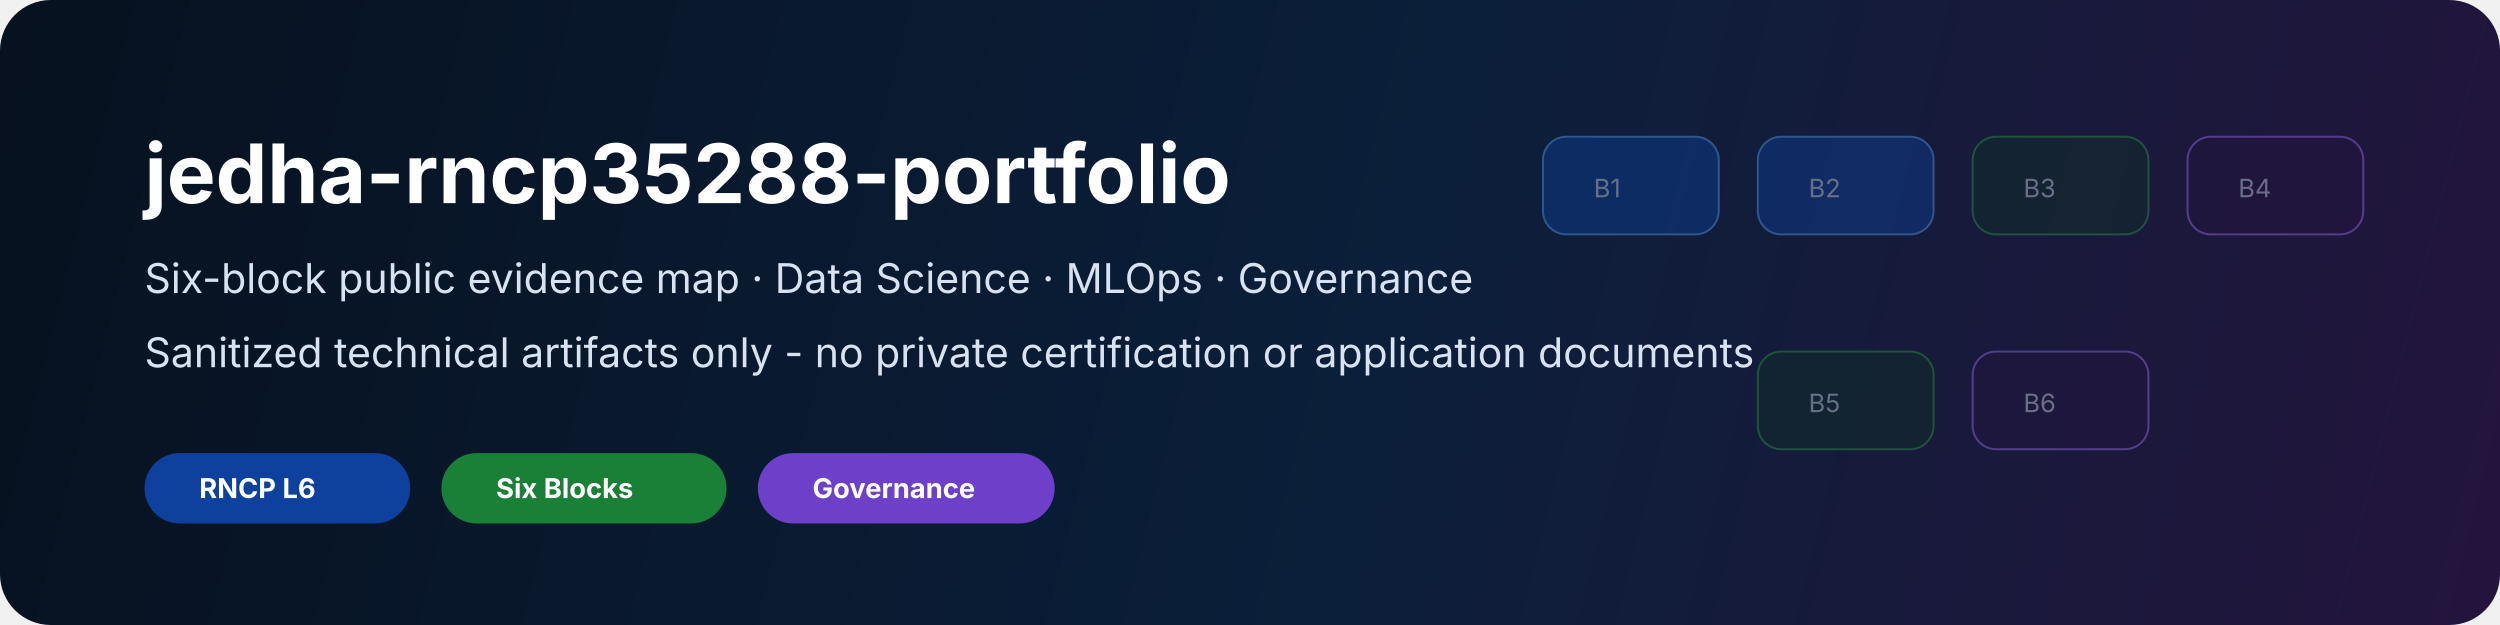
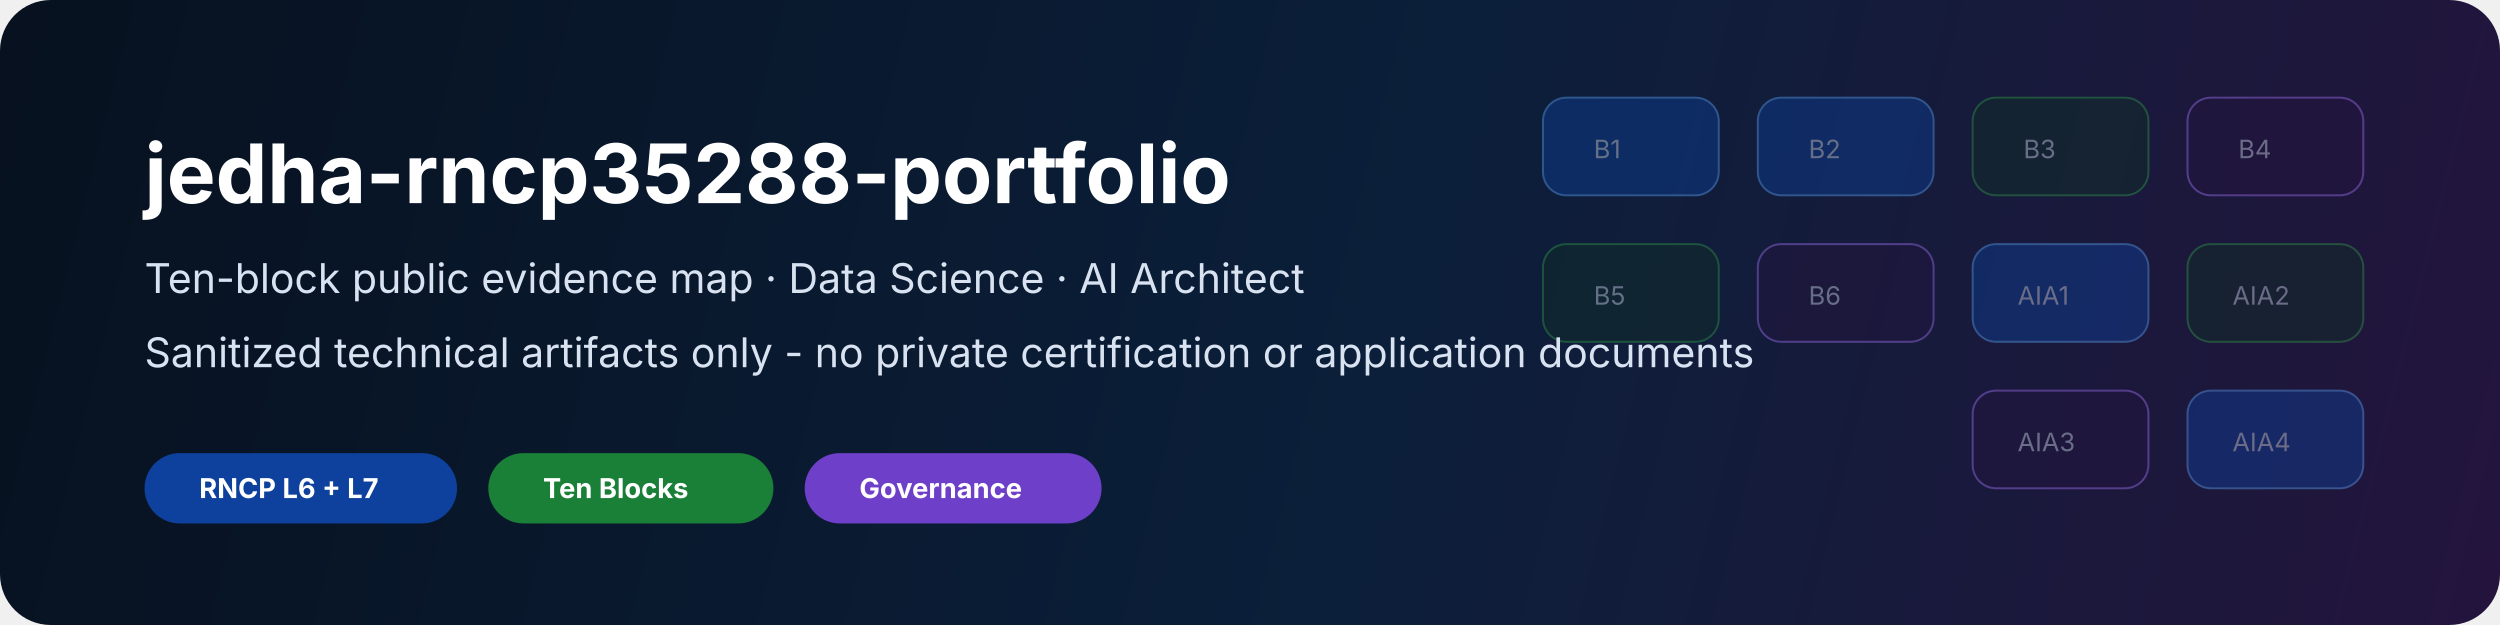
<svg xmlns="http://www.w3.org/2000/svg" width="1280" height="320" viewBox="0 0 1280 320" fill="none" role="img" aria-label="Jedha certification portfolio banner">
  <defs>
    <linearGradient id="bg" x1="0" y1="0" x2="1280" y2="320" gradientUnits="userSpaceOnUse">
      <stop offset="0" stop-color="#07111F" />
      <stop offset="0.55" stop-color="#0B1F3A" />
      <stop offset="1" stop-color="#24143D" />
    </linearGradient>
    <style>
      .title{font-family:Inter,Segoe UI,Arial,sans-serif;font-size:42px;font-weight:750;fill:#fff}
      .sub{font-family:Inter,Segoe UI,Arial,sans-serif;font-size:21px;fill:#D8E2F0}
      .chip{font-family:Inter,Segoe UI,Arial,sans-serif;font-size:14px;font-weight:650;fill:#fff}
      .node{font-family:Inter,Segoe UI,Arial,sans-serif;font-size:13px;fill:#D8E2F0}
    </style>
  </defs>
  <rect width="1280" height="320" rx="26" fill="url(#bg)" />
  <g opacity=".42">
-     <rect x="790" y="70" width="90" height="50" rx="12" fill="#0D419D" stroke="#58A6FF" />
-     <text x="816" y="101" class="node">B1</text>
-     <rect x="900" y="70" width="90" height="50" rx="12" fill="#0D419D" stroke="#58A6FF" />
-     <text x="926" y="101" class="node">B2</text>
-     <rect x="1010" y="70" width="90" height="50" rx="12" fill="#0F2F24" stroke="#2EA043" />
-     <text x="1036" y="101" class="node">B3</text>
-     <rect x="1120" y="70" width="90" height="50" rx="12" fill="#24143D" stroke="#A371F7" />
-     <text x="1146" y="101" class="node">B4</text>
-     <rect x="900" y="180" width="90" height="50" rx="12" fill="#0F2F24" stroke="#2EA043" />
-     <text x="926" y="211" class="node">B5</text>
-     <rect x="1010" y="180" width="90" height="50" rx="12" fill="#24143D" stroke="#A371F7" />
-     <text x="1036" y="211" class="node">B6</text>
+     <rect x="790" y="50" width="90" height="50" rx="12" fill="#0D419D" stroke="#58A6FF" />
+     <text x="816" y="81" class="node">B1</text>
+     <rect x="900" y="50" width="90" height="50" rx="12" fill="#0D419D" stroke="#58A6FF" />
+     <text x="926" y="81" class="node">B2</text>
+     <rect x="1010" y="50" width="90" height="50" rx="12" fill="#0F2F24" stroke="#2EA043" />
+     <text x="1036" y="81" class="node">B3</text>
+     <rect x="1120" y="50" width="90" height="50" rx="12" fill="#24143D" stroke="#A371F7" />
+     <text x="1146" y="81" class="node">B4</text>
+     <rect x="790" y="125" width="90" height="50" rx="12" fill="#0F2F24" stroke="#2EA043" />
+     <text x="816" y="156" class="node">B5</text>
+     <rect x="900" y="125" width="90" height="50" rx="12" fill="#24143D" stroke="#A371F7" />
+     <text x="926" y="156" class="node">B6</text>
+     <rect x="1010" y="125" width="90" height="50" rx="12" fill="#0D419D" stroke="#58A6FF" />
+     <text x="1033" y="156" class="node">AIA1</text>
+     <rect x="1120" y="125" width="90" height="50" rx="12" fill="#0F2F24" stroke="#2EA043" />
+     <text x="1143" y="156" class="node">AIA2</text>
+     <rect x="1010" y="200" width="90" height="50" rx="12" fill="#24143D" stroke="#A371F7" />
+     <text x="1033" y="231" class="node">AIA3</text>
+     <rect x="1120" y="200" width="90" height="50" rx="12" fill="#0D419D" stroke="#58A6FF" />
+     <text x="1143" y="231" class="node">AIA4</text>
  </g>
  <text x="74" y="104" class="title">jedha-rncp35288-portfolio</text>
-   <text x="74" y="150" class="sub">Six-block public evidence map · Data Science · MLOps · Governance</text>
+   <text x="74" y="150" class="sub">Ten-block public evidence map · Data Science · AI Architect</text>
  <text x="74" y="188" class="sub">Sanitized technical artifacts only - no private certification or application documents</text>
-   <rect x="74" y="232" width="136" height="36" rx="18" fill="#0D419D" />
-   <text x="102" y="255" class="chip">RNCP L6</text>
-   <rect x="226" y="232" width="146" height="36" rx="18" fill="#1A7F37" />
-   <text x="254" y="255" class="chip">Six Blocks</text>
-   <rect x="388" y="232" width="152" height="36" rx="18" fill="#6E40C9" />
-   <text x="416" y="255" class="chip">Governance</text>
+   <rect x="74" y="232" width="160" height="36" rx="18" fill="#0D419D" />
+   <text x="102" y="255" class="chip">RNCP L6 + L7</text>
+   <rect x="250" y="232" width="146" height="36" rx="18" fill="#1A7F37" />
+   <text x="278" y="255" class="chip">Ten Blocks</text>
+   <rect x="412" y="232" width="152" height="36" rx="18" fill="#6E40C9" />
+   <text x="440" y="255" class="chip">Governance</text>
</svg>
